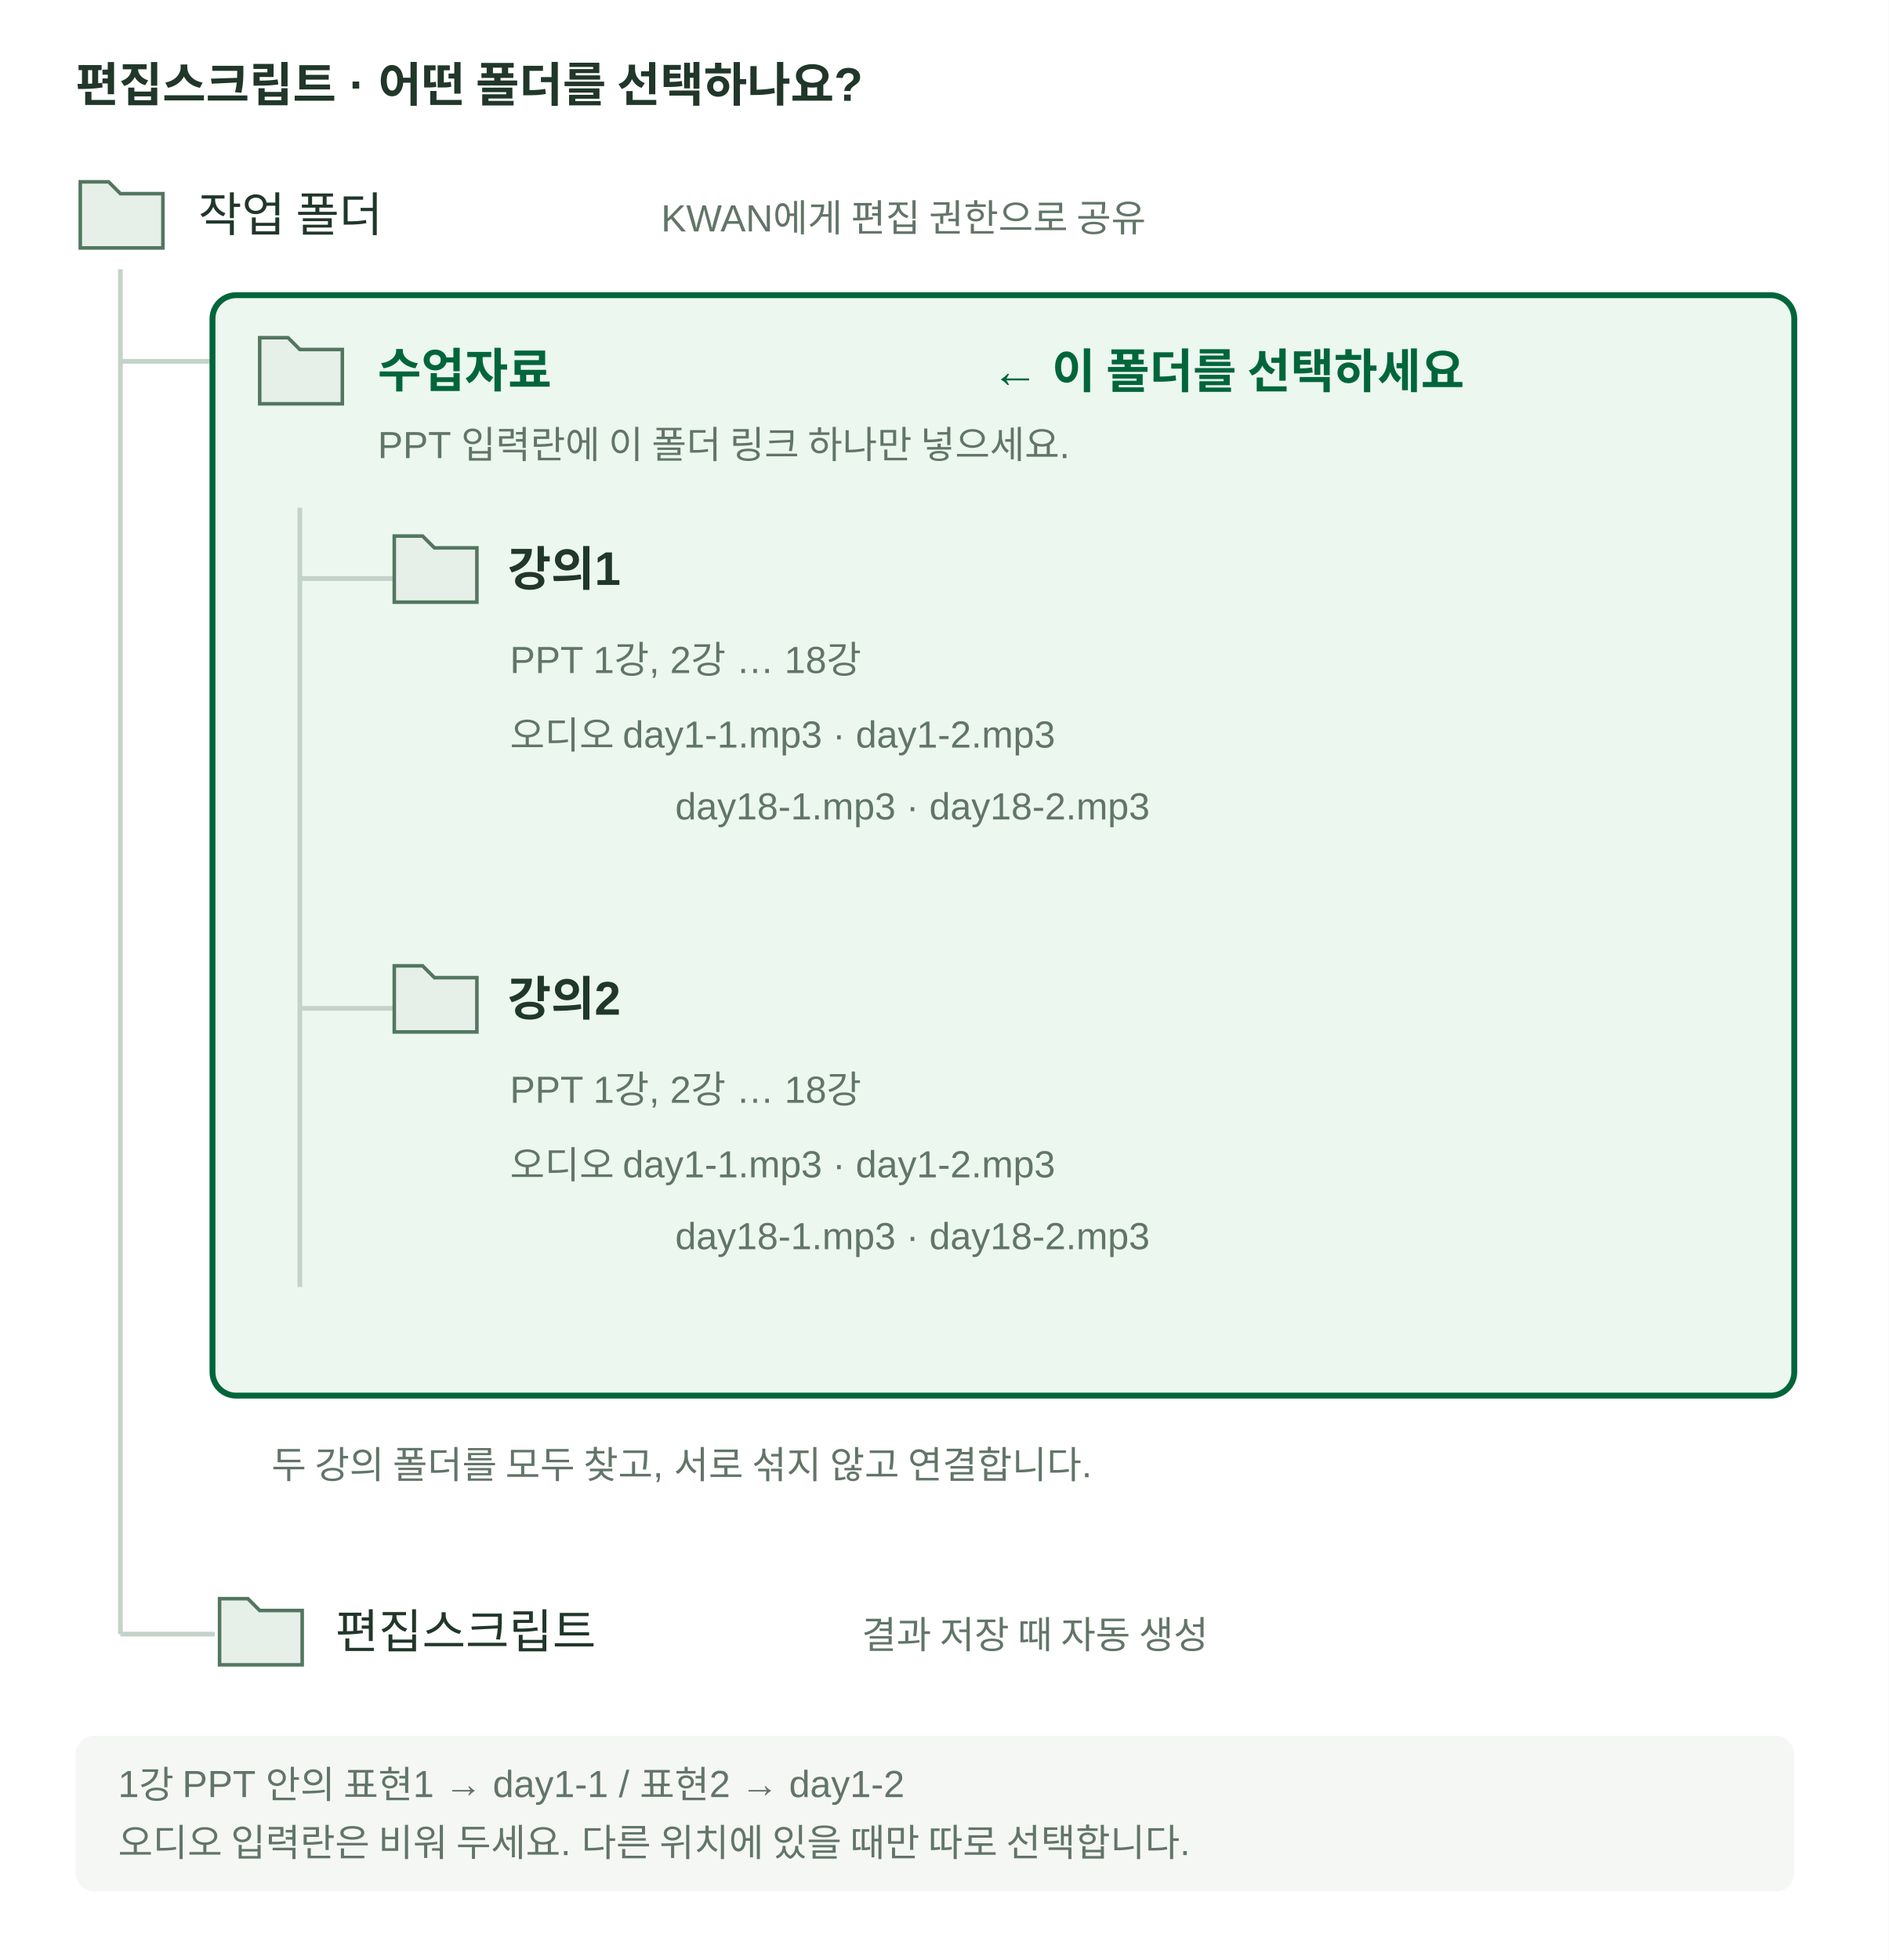
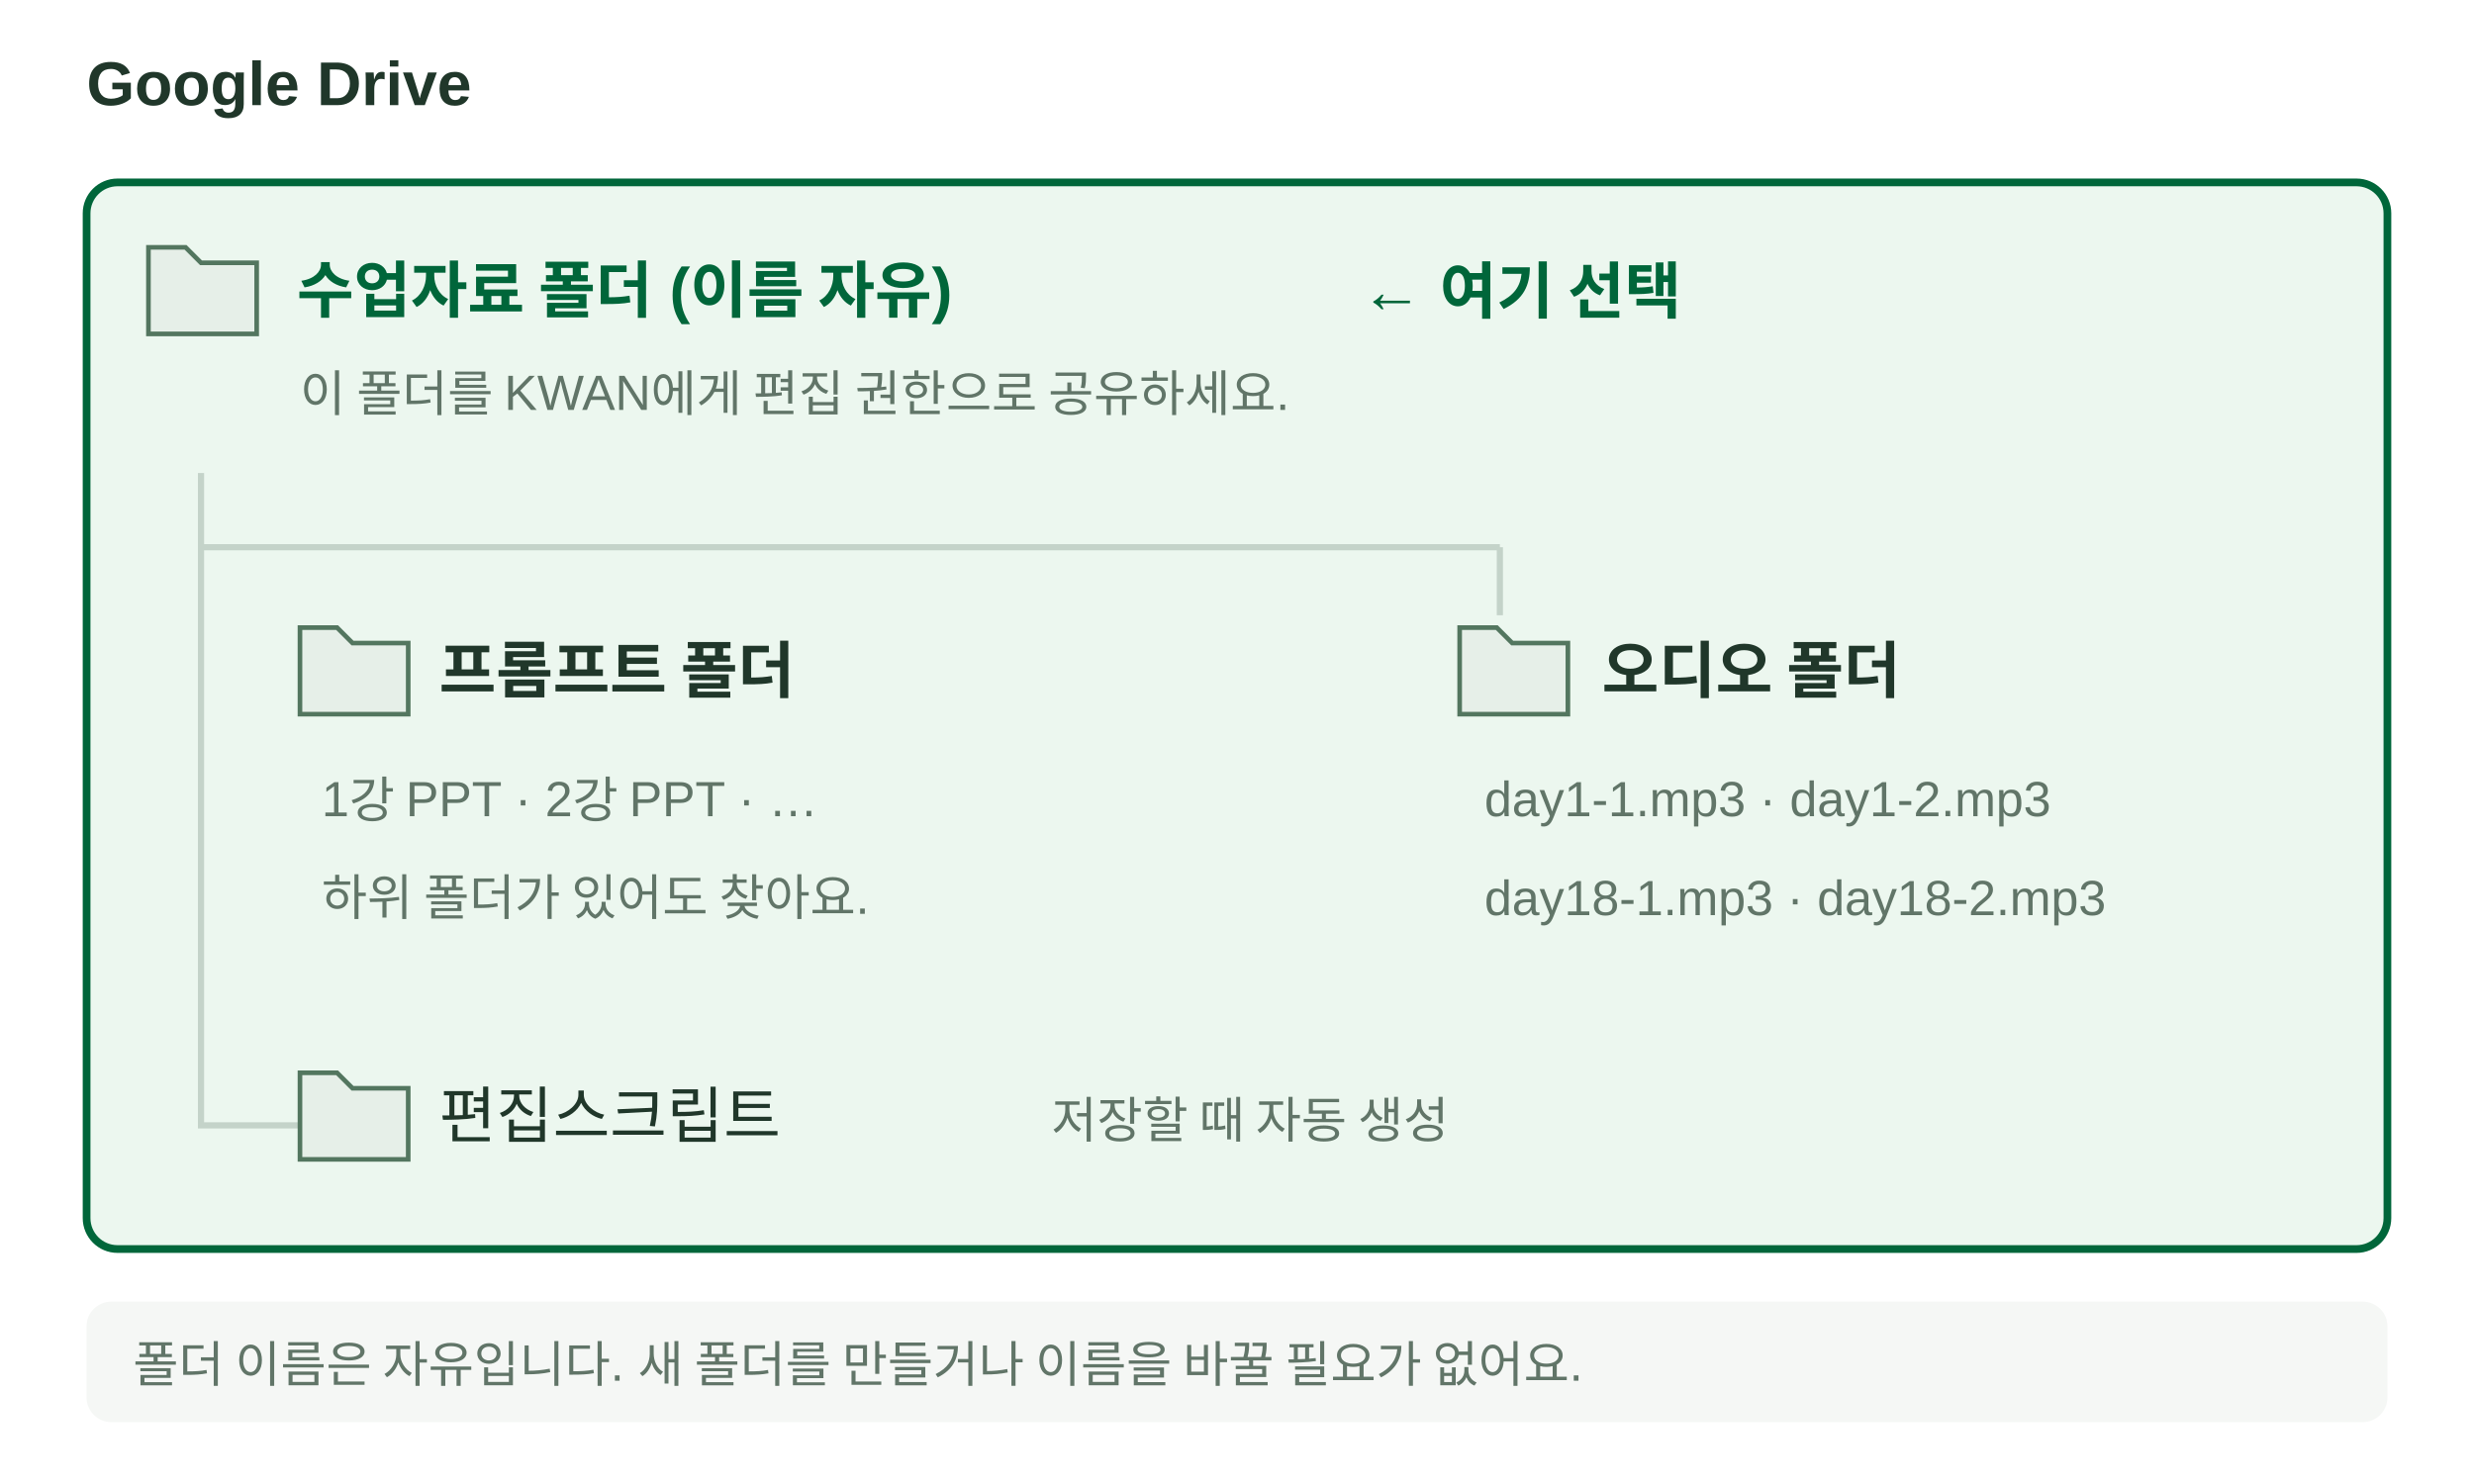
- <svg xmlns="http://www.w3.org/2000/svg" width="800" height="830" viewBox="0 0 800 830" role="img">
+ <svg xmlns="http://www.w3.org/2000/svg" width="800" height="480" viewBox="0 0 800 480" role="img">
  <style>text{font-family:Arial,"Noto Sans KR",sans-serif;fill:#20372a;font-size:20px}.small{font-size:16px;fill:#617568}.bold{font-weight:700}.green{fill:#00663a}.line{stroke:#c4d3c9;stroke-width:2;fill:none}</style>
-   <rect width="800" height="830" fill="#fff" />
-   <text x="32" y="43" class="bold">편집스크립트 · 어떤 폴더를 선택하나요?</text>
-   <path d="M34 77h12l5 5h18v23h-35z" fill="#e6efe8" stroke="#53765f" stroke-width="1.5" />
-   <text x="84" y="98" class="">작업 폴더</text>
-   <text x="280" y="98" class="small">KWAN에게 편집 권한으로 공유</text>
-   <path d="M51 114v578M51 153h40M51 692h40" class="line" />
-   <rect x="90" y="125" width="670" height="466" rx="10" fill="#ecf7ef" stroke="#00663a" stroke-width="2.5" />
-   <path d="M110 143h12l5 5h18v23h-35z" fill="#e6efe8" stroke="#53765f" stroke-width="1.5" />
-   <text x="160" y="164" class="bold green">수업자료</text>
-   <text x="420" y="164" class="bold green">← 이 폴더를 선택하세요</text>
-   <text x="160" y="194" class="small">PPT 입력란에 이 폴더 링크 하나만 넣으세요.</text>
-   <path d="M127 215v330M127 245h40M127 427h40" class="line" />
-   <path d="M167 227h12l5 5h18v23h-35z" fill="#e6efe8" stroke="#53765f" stroke-width="1.5" />
-   <text x="215" y="248" class="bold">강의1</text>
-   <text x="216" y="285" class="small">PPT   1강, 2강 … 18강</text>
-   <text x="216" y="317" class="small">오디오   day1-1.mp3 · day1-2.mp3</text>
-   <text x="286" y="347" class="small">day18-1.mp3 · day18-2.mp3</text>
-   <path d="M167 409h12l5 5h18v23h-35z" fill="#e6efe8" stroke="#53765f" stroke-width="1.5" />
-   <text x="215" y="430" class="bold">강의2</text>
-   <text x="216" y="467" class="small">PPT   1강, 2강 … 18강</text>
-   <text x="216" y="499" class="small">오디오   day1-1.mp3 · day1-2.mp3</text>
-   <text x="286" y="529" class="small">day18-1.mp3 · day18-2.mp3</text>
-   <text x="115" y="626" class="small">두 강의 폴더를 모두 찾고, 서로 섞지 않고 연결합니다.</text>
-   <path d="M93 677h12l5 5h18v23h-35z" fill="#e6efe8" stroke="#53765f" stroke-width="1.5" />
-   <text x="142" y="698" class="">편집스크립트</text>
-   <text x="365" y="698" class="small">결과 저장 때 자동 생성</text>
-   <rect x="32" y="735" width="728" height="66" rx="8" fill="#f5f7f5" />
-   <text x="50" y="761" class="small">1강 PPT 안의 표현1 → day1-1 / 표현2 → day1-2</text>
-   <text x="50" y="786" class="small">오디오 입력란은 비워 두세요. 다른 위치에 있을 때만 따로 선택합니다.</text>
+   <rect width="800" height="480" fill="#fff" />
+   <text x="28" y="34" class="bold">Google Drive</text>
+   <rect x="28" y="59" width="744" height="345" rx="10" fill="#ecf7ef" stroke="#00663a" stroke-width="2.5" />
+   <path d="M48 80h12l5 5h18v23h-35z" fill="#e6efe8" stroke="#53765f" stroke-width="1.5" />
+   <text x="96" y="101" class="bold green">수업자료 폴더 (이름 자유)</text>
+   <text x="440" y="101" class="bold green">← 여기 선택</text>
+   <text x="97" y="133" class="small">이 폴더를 KWAN에게 편집 권한으로 공유하세요.</text>
+   <path d="M65 153v212M65 177h420M65 177h36M485 177v22M65 364h35" class="line" />
+   <path d="M97 203h12l5 5h18v23h-35z" fill="#e6efe8" stroke="#53765f" stroke-width="1.5" />
+   <text x="142" y="224" class="bold">프롬프트 폴더</text>
+   <path d="M472 203h12l5 5h18v23h-35z" fill="#e6efe8" stroke="#53765f" stroke-width="1.5" />
+   <text x="518" y="224" class="bold">오디오 폴더</text>
+   <text x="104" y="264" class="small">1강 PPT · 2강 PPT · …</text>
+   <text x="104" y="296" class="small">하위 폴더가 있어도 찾아요.</text>
+   <text x="480" y="264" class="small">day1-1.mp3 · day1-2.mp3</text>
+   <text x="480" y="296" class="small">day18-1.mp3 · day18-2.mp3</text>
+   <path d="M97 347h12l5 5h18v23h-35z" fill="#e6efe8" stroke="#53765f" stroke-width="1.5" />
+   <text x="142" y="368" class="">편집스크립트</text>
+   <text x="340" y="368" class="small">저장할 때 자동 생성</text>
+   <rect x="28" y="421" width="744" height="39" rx="8" fill="#f5f7f5" />
+   <text x="43" y="447" class="small">폴더 이름은 자유입니다. 새 폴더를 만들거나 이름을 바꿀 필요가 없어요.</text>
</svg>
